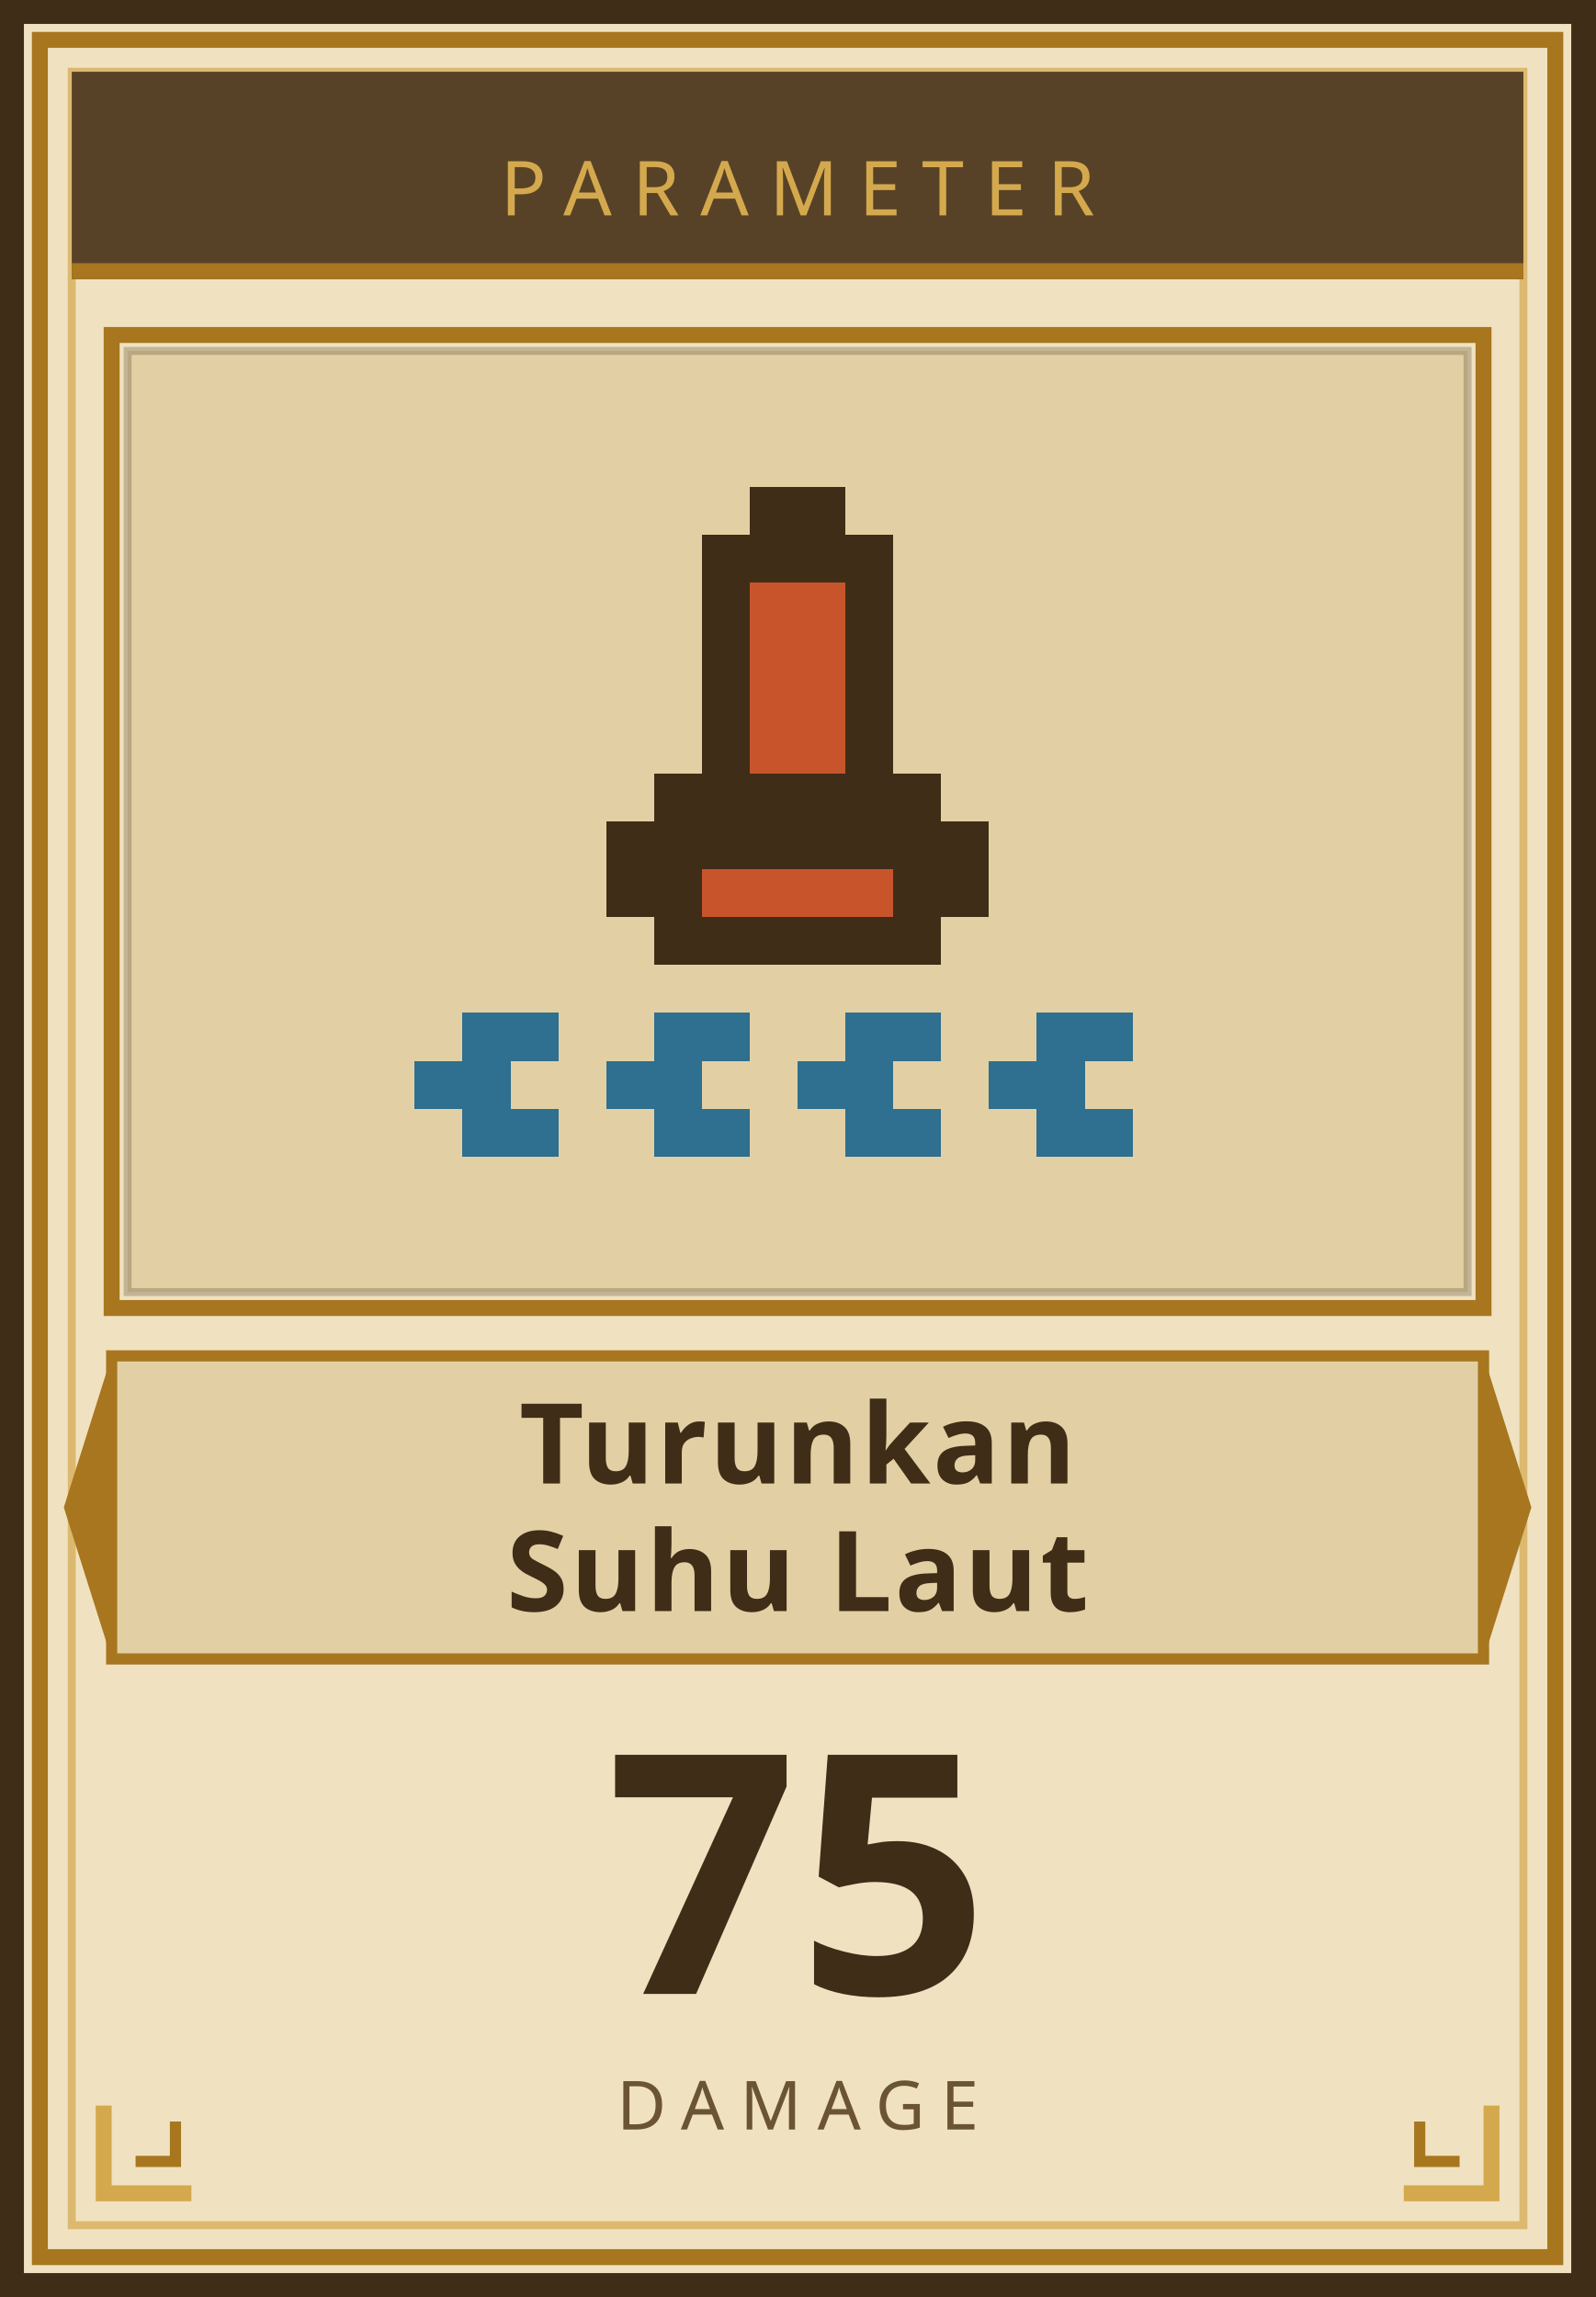
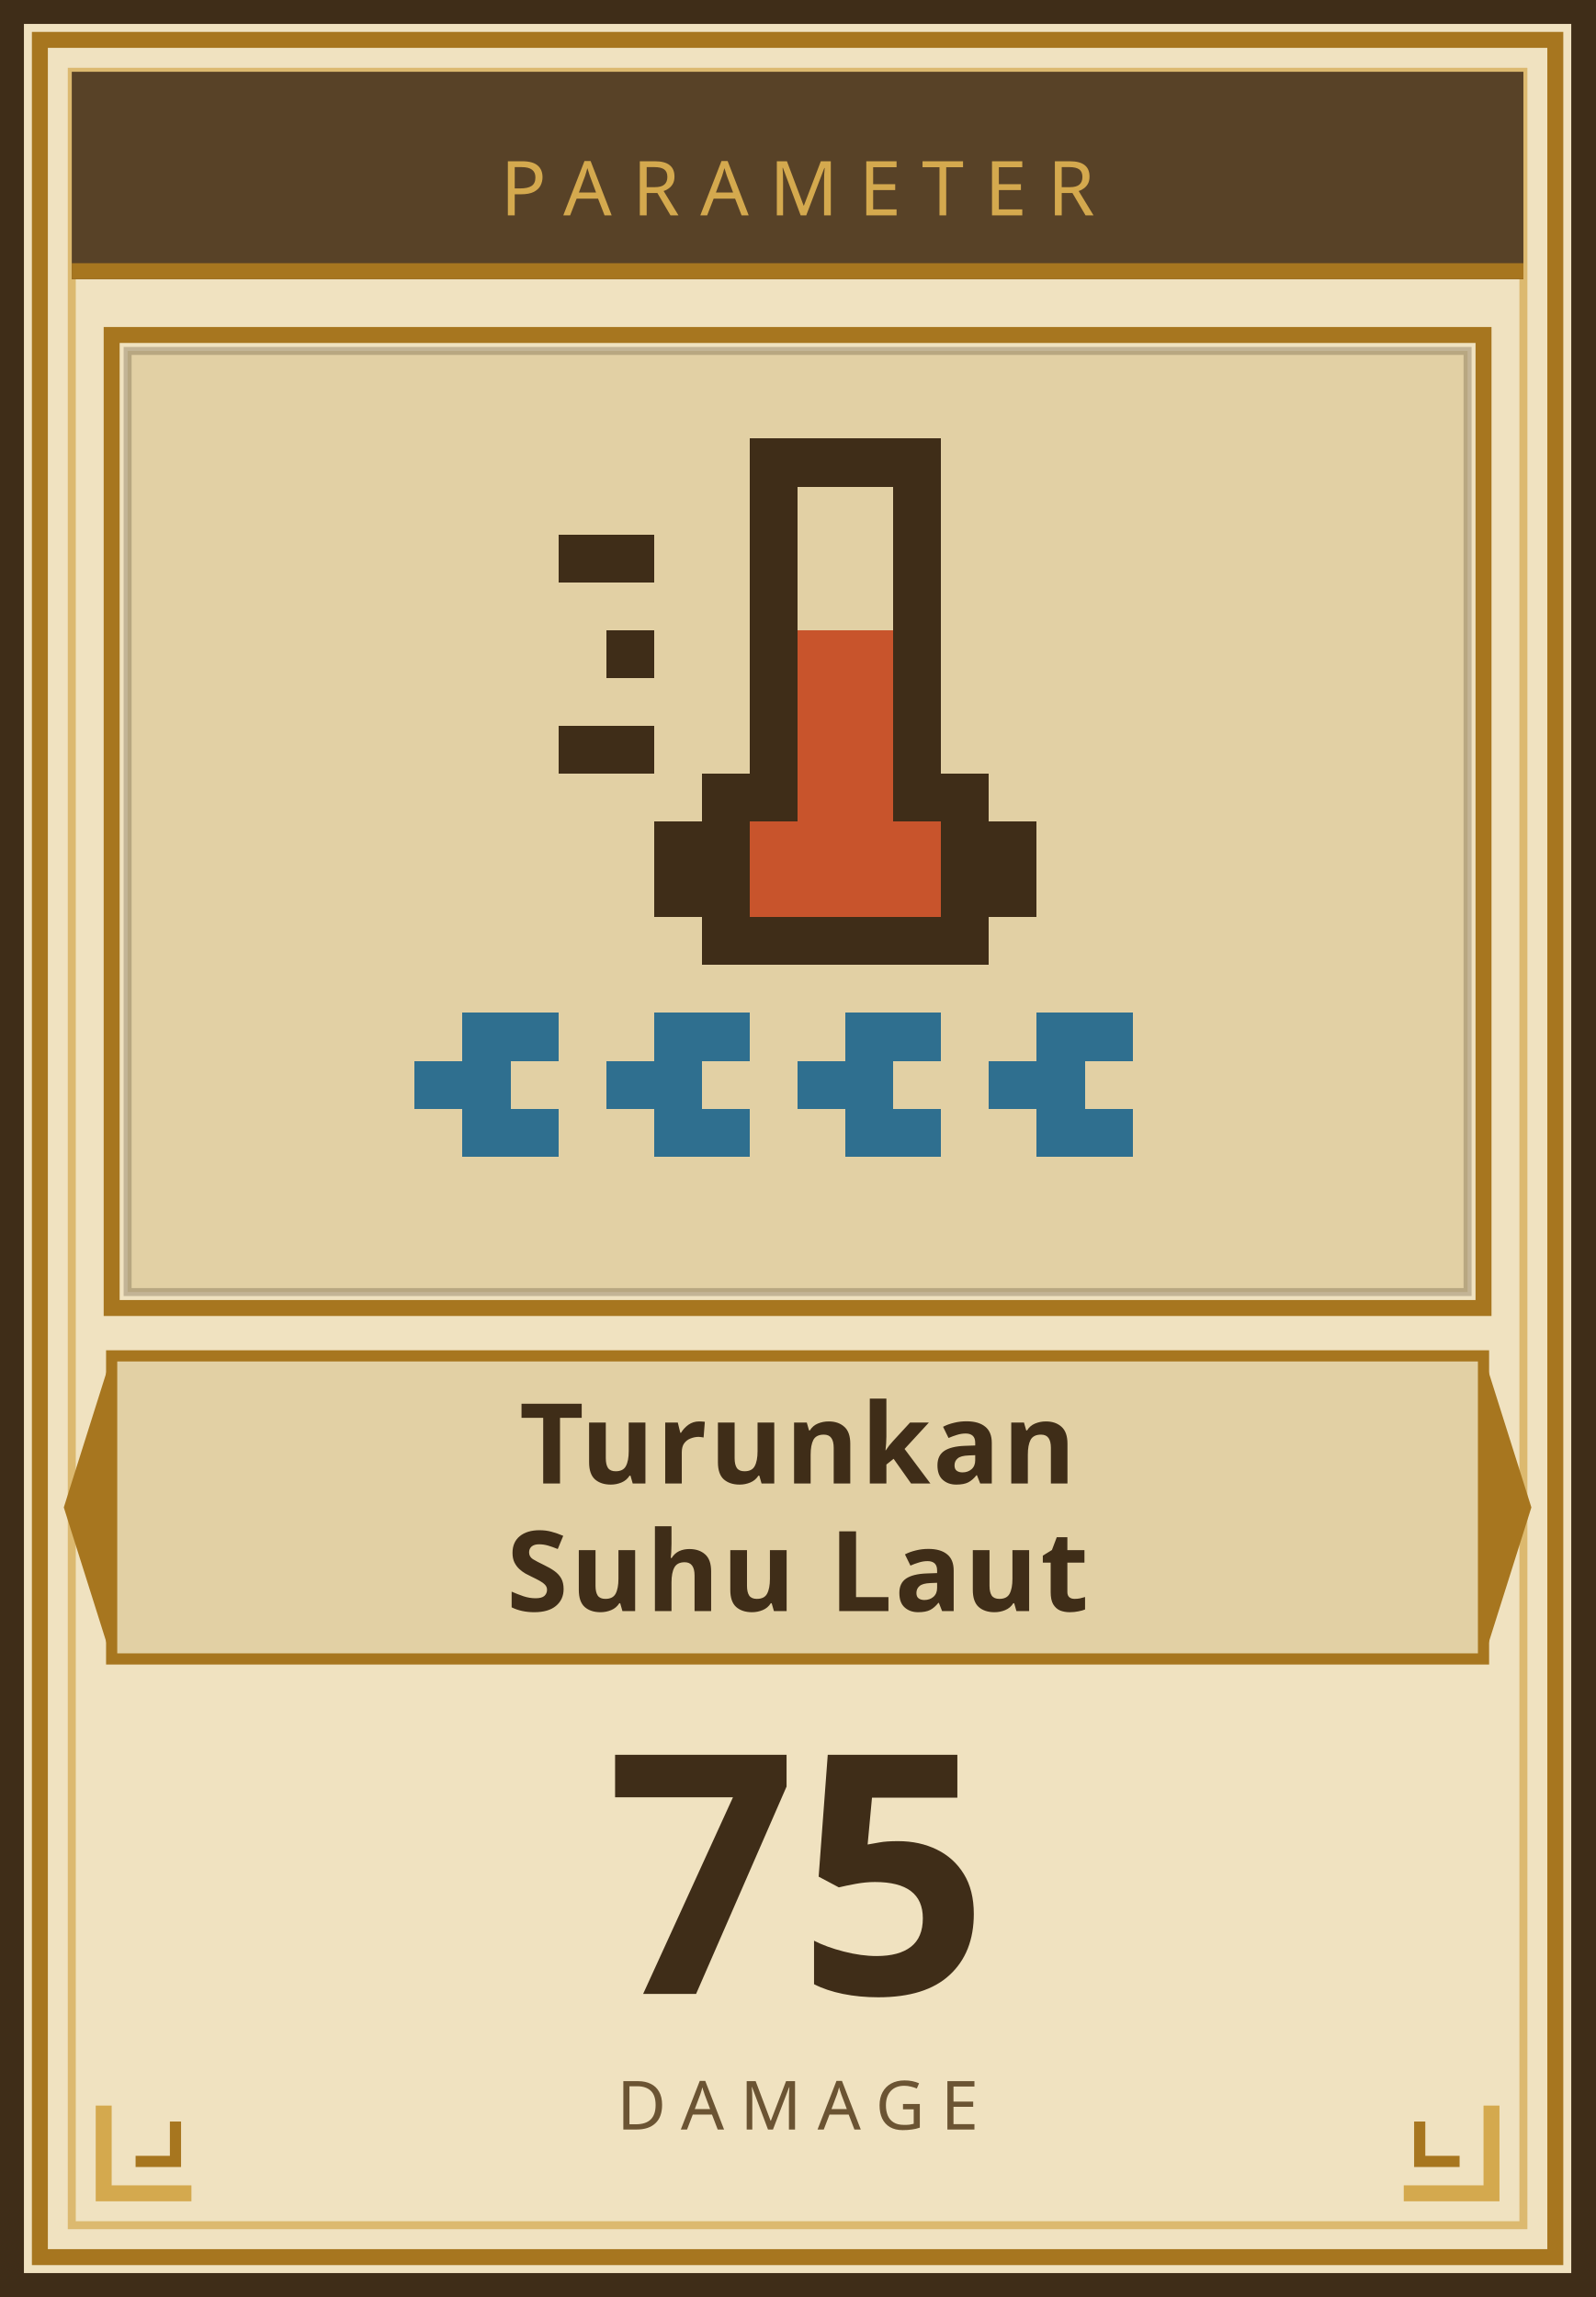
<svg xmlns="http://www.w3.org/2000/svg" width="200" height="288" viewBox="0 0 200 288">
  <defs>
    <clipPath id="kotak-sml-turun">
      <rect x="16" y="44" width="168" height="118" />
    </clipPath>
  </defs>
  <rect x="0" y="0" width="200" height="288" fill="#f0e2c0" />
  <rect x="0" y="0" width="200" height="288" fill="none" stroke="#3f2d18" stroke-width="6" />
  <rect x="5" y="5" width="190" height="278" fill="none" stroke="#a7761f" stroke-width="2" />
  <rect x="9" y="9" width="182" height="270" fill="none" stroke="#d4a94e" stroke-width="1" stroke-opacity=".7" />
  <path d="M13 24L13 13L24 13" fill="none" stroke="#d4a94e" stroke-width="2" />
  <path d="M17 17l5 0l0 5" fill="none" stroke="#a7761f" stroke-width="1.4" />
  <path d="M187 24L187 13L176 13" fill="none" stroke="#d4a94e" stroke-width="2" />
  <path d="M183 17l-5 0l0 5" fill="none" stroke="#a7761f" stroke-width="1.4" />
  <path d="M13 264L13 275L24 275" fill="none" stroke="#d4a94e" stroke-width="2" />
  <path d="M17 271l5 0l0 -5" fill="none" stroke="#a7761f" stroke-width="1.4" />
  <path d="M187 264L187 275L176 275" fill="none" stroke="#d4a94e" stroke-width="2" />
  <path d="M183 271l-5 0l0 -5" fill="none" stroke="#a7761f" stroke-width="1.4" />
  <rect x="9" y="9" width="182" height="26" fill="#584227" />
  <rect x="9" y="33" width="182" height="2" fill="#a7761f" />
  <text x="100.0" y="27" text-anchor="middle" fill="#d4a94e" font-family="Geologica,system-ui,sans-serif" font-size="9.5" font-weight="500" letter-spacing="2.6">PARAMETER</text>
  <rect x="16" y="44" width="168" height="118" fill="#e2d0a4" />
  <g clip-path="url(#kotak-sml-turun)">
    <g shape-rendering="crispEdges">
-       <rect x="94.00" y="61.00" width="12.00" height="6.00" fill="#3f2d18" />
-       <rect x="88.00" y="67.00" width="24.00" height="6.00" fill="#3f2d18" />
-       <rect x="88.00" y="73.00" width="6.00" height="6.00" fill="#3f2d18" />
-       <rect x="94.00" y="73.00" width="12.00" height="6.00" fill="#c8542c" />
-       <rect x="106.00" y="73.00" width="6.00" height="6.00" fill="#3f2d18" />
-       <rect x="88.00" y="79.00" width="6.00" height="6.00" fill="#3f2d18" />
-       <rect x="94.00" y="79.00" width="12.00" height="6.00" fill="#c8542c" />
-       <rect x="106.00" y="79.00" width="6.00" height="6.00" fill="#3f2d18" />
-       <rect x="88.00" y="85.00" width="6.00" height="6.00" fill="#3f2d18" />
-       <rect x="94.00" y="85.00" width="12.00" height="6.00" fill="#c8542c" />
-       <rect x="106.00" y="85.00" width="6.00" height="6.00" fill="#3f2d18" />
-       <rect x="88.00" y="91.00" width="6.00" height="6.00" fill="#3f2d18" />
-       <rect x="94.00" y="91.00" width="12.00" height="6.00" fill="#c8542c" />
-       <rect x="106.00" y="91.00" width="6.00" height="6.00" fill="#3f2d18" />
-       <rect x="82.00" y="97.00" width="36.00" height="6.00" fill="#3f2d18" />
-       <rect x="76.00" y="103.00" width="48.00" height="6.00" fill="#3f2d18" />
-       <rect x="76.00" y="109.00" width="12.00" height="6.00" fill="#3f2d18" />
-       <rect x="88.00" y="109.00" width="24.00" height="6.00" fill="#c8542c" />
-       <rect x="112.00" y="109.00" width="12.00" height="6.00" fill="#3f2d18" />
-       <rect x="82.00" y="115.00" width="36.00" height="6.00" fill="#3f2d18" />
+       <rect x="94.00" y="55.00" width="24.00" height="6.00" fill="#3f2d18" />
+       <rect x="94.00" y="61.00" width="6.00" height="6.00" fill="#3f2d18" />
+       <rect x="112.00" y="61.00" width="6.00" height="6.00" fill="#3f2d18" />
+       <rect x="70.00" y="67.00" width="12.00" height="6.00" fill="#3f2d18" />
+       <rect x="94.00" y="67.00" width="6.00" height="6.00" fill="#3f2d18" />
+       <rect x="112.00" y="67.00" width="6.00" height="6.00" fill="#3f2d18" />
+       <rect x="94.00" y="73.00" width="6.00" height="6.00" fill="#3f2d18" />
+       <rect x="112.00" y="73.00" width="6.00" height="6.00" fill="#3f2d18" />
+       <rect x="76.00" y="79.00" width="6.00" height="6.00" fill="#3f2d18" />
+       <rect x="94.00" y="79.00" width="6.00" height="6.00" fill="#3f2d18" />
+       <rect x="100.00" y="79.00" width="12.00" height="6.00" fill="#c8542c" />
+       <rect x="112.00" y="79.00" width="6.00" height="6.00" fill="#3f2d18" />
+       <rect x="94.00" y="85.00" width="6.00" height="6.00" fill="#3f2d18" />
+       <rect x="100.00" y="85.00" width="12.00" height="6.00" fill="#c8542c" />
+       <rect x="112.00" y="85.00" width="6.00" height="6.00" fill="#3f2d18" />
+       <rect x="70.00" y="91.00" width="12.00" height="6.00" fill="#3f2d18" />
+       <rect x="94.00" y="91.00" width="6.00" height="6.00" fill="#3f2d18" />
+       <rect x="100.00" y="91.00" width="12.00" height="6.00" fill="#c8542c" />
+       <rect x="112.00" y="91.00" width="6.00" height="6.00" fill="#3f2d18" />
+       <rect x="88.00" y="97.00" width="12.00" height="6.00" fill="#3f2d18" />
+       <rect x="100.00" y="97.00" width="12.00" height="6.00" fill="#c8542c" />
+       <rect x="112.00" y="97.00" width="12.00" height="6.00" fill="#3f2d18" />
+       <rect x="82.00" y="103.00" width="12.00" height="6.00" fill="#3f2d18" />
+       <rect x="94.00" y="103.00" width="24.00" height="6.00" fill="#c8542c" />
+       <rect x="118.00" y="103.00" width="12.00" height="6.00" fill="#3f2d18" />
+       <rect x="82.00" y="109.00" width="12.00" height="6.00" fill="#3f2d18" />
+       <rect x="94.00" y="109.00" width="24.00" height="6.00" fill="#c8542c" />
+       <rect x="118.00" y="109.00" width="12.00" height="6.00" fill="#3f2d18" />
+       <rect x="88.00" y="115.00" width="36.00" height="6.00" fill="#3f2d18" />
      <rect x="58.00" y="127.00" width="12.00" height="6.00" fill="#2f6f8f" />
      <rect x="82.00" y="127.00" width="12.00" height="6.00" fill="#2f6f8f" />
      <rect x="106.00" y="127.00" width="12.00" height="6.00" fill="#2f6f8f" />
      <rect x="130.00" y="127.00" width="12.00" height="6.00" fill="#2f6f8f" />
      <rect x="52.00" y="133.00" width="12.00" height="6.00" fill="#2f6f8f" />
      <rect x="76.00" y="133.00" width="12.00" height="6.00" fill="#2f6f8f" />
      <rect x="100.00" y="133.00" width="12.00" height="6.00" fill="#2f6f8f" />
      <rect x="124.00" y="133.00" width="12.00" height="6.00" fill="#2f6f8f" />
      <rect x="58.00" y="139.00" width="12.00" height="6.00" fill="#2f6f8f" />
      <rect x="82.00" y="139.00" width="12.00" height="6.00" fill="#2f6f8f" />
      <rect x="106.00" y="139.00" width="12.00" height="6.00" fill="#2f6f8f" />
      <rect x="130.00" y="139.00" width="12.00" height="6.00" fill="#2f6f8f" />
    </g>
  </g>
  <rect x="14" y="42" width="172" height="122" fill="none" stroke="#a7761f" stroke-width="2" />
  <rect x="16" y="44" width="168" height="118" fill="none" stroke="#3f2d18" stroke-opacity=".25" />
  <rect x="14" y="170" width="172" height="38" fill="#e2d0a4" />
  <rect x="14" y="170" width="172" height="38" fill="none" stroke="#a7761f" stroke-width="1.4" />
  <path d="M14 170l-6 19l6 19z" fill="#a7761f" />
  <path d="M186 170l6 19l-6 19z" fill="#a7761f" />
  <text x="100.0" y="186.0" text-anchor="middle" fill="#3f2d18" font-family="Geologica,system-ui,sans-serif" font-size="14" font-weight="600" letter-spacing="0.3">Turunkan</text>
  <text x="100.0" y="202.0" text-anchor="middle" fill="#3f2d18" font-family="Geologica,system-ui,sans-serif" font-size="14" font-weight="600" letter-spacing="0.3">Suhu Laut</text>
  <text x="100.0" y="250" text-anchor="middle" fill="#3f2d18" font-family="Geologica,system-ui,sans-serif" font-size="42" font-weight="600">75</text>
  <text x="100.0" y="267" text-anchor="middle" fill="#6b5433" font-family="Geologica,system-ui,sans-serif" font-size="8.5" font-weight="400" letter-spacing="2">DAMAGE</text>
</svg>
